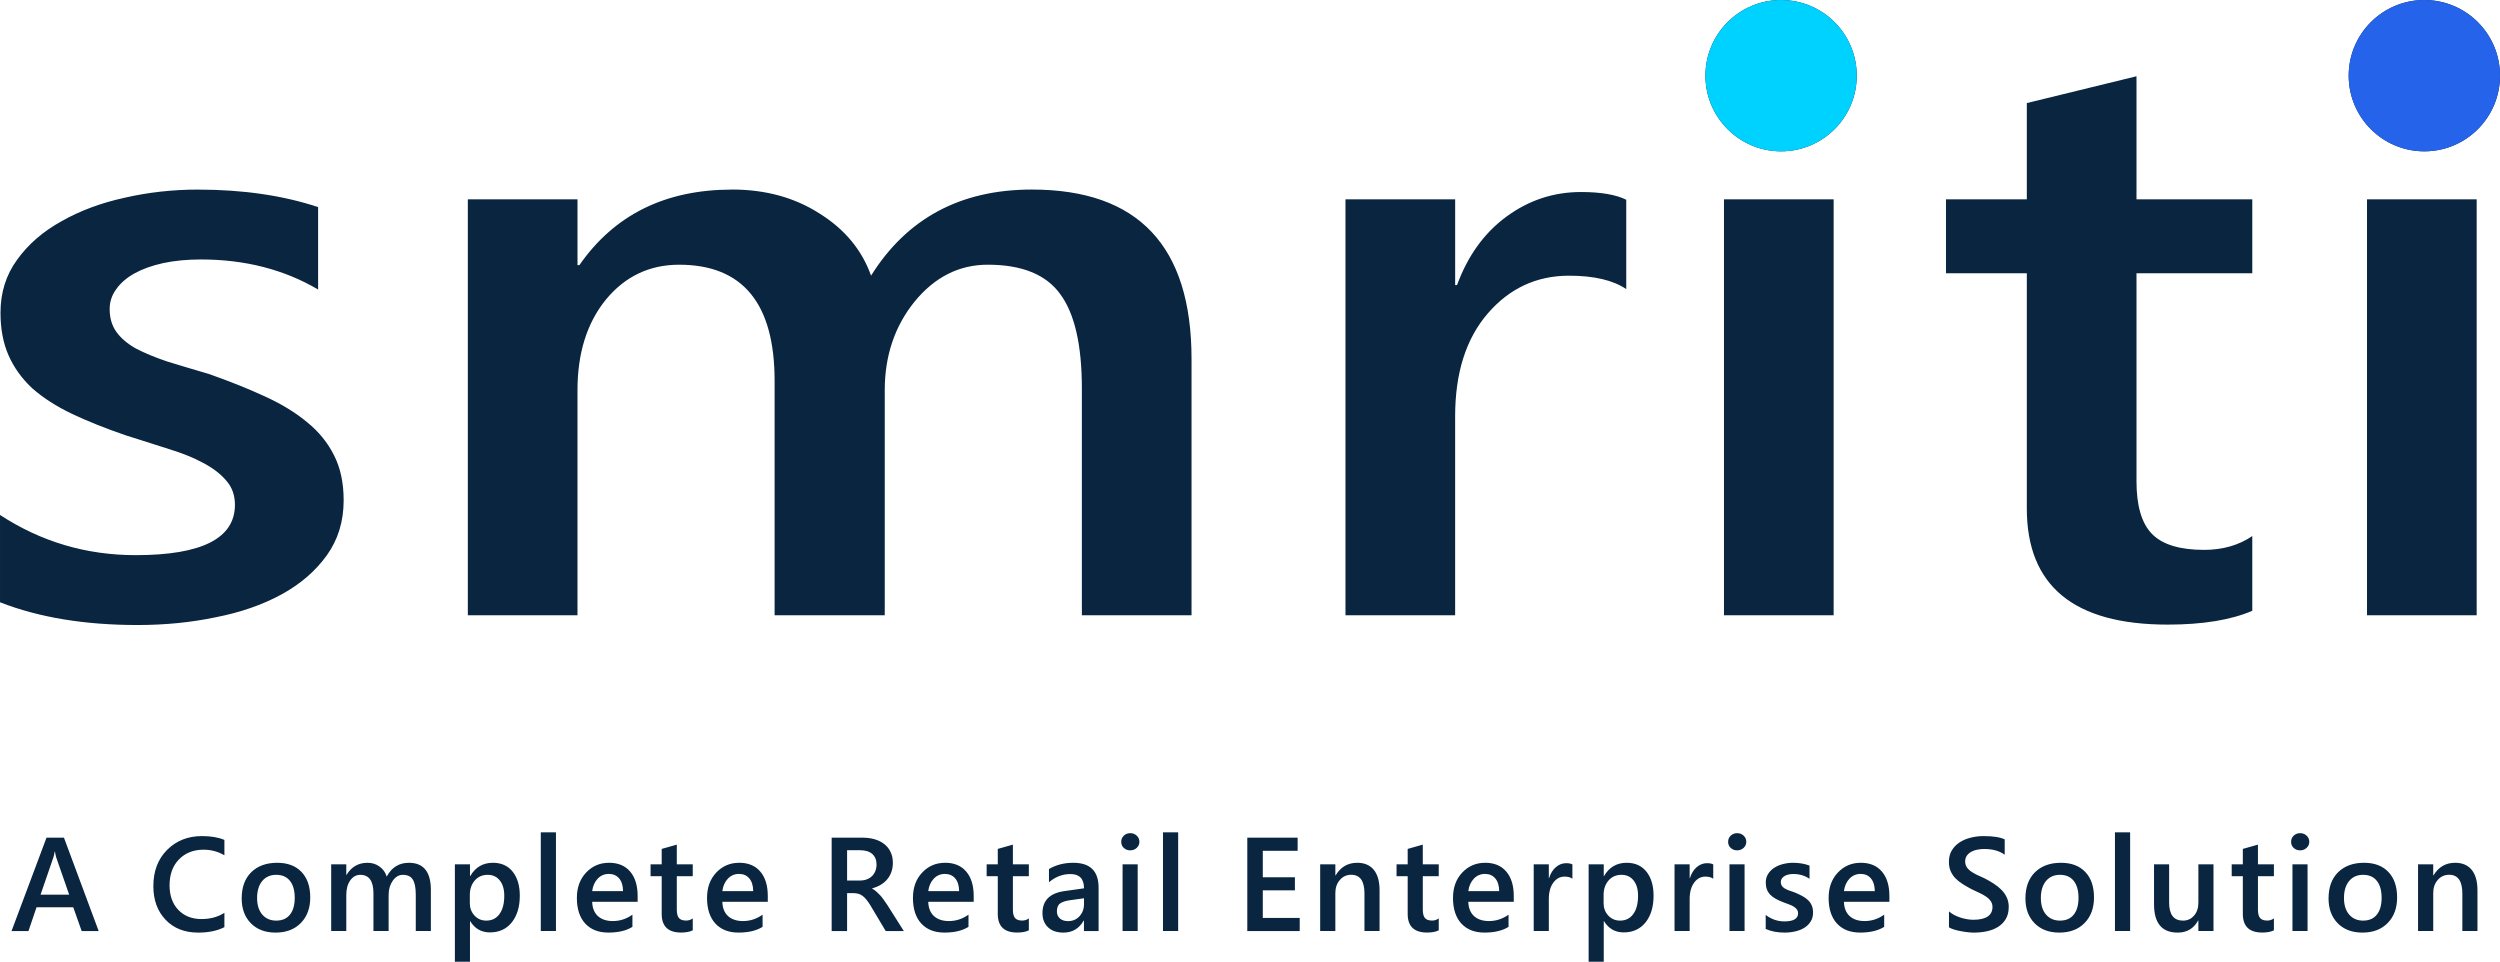
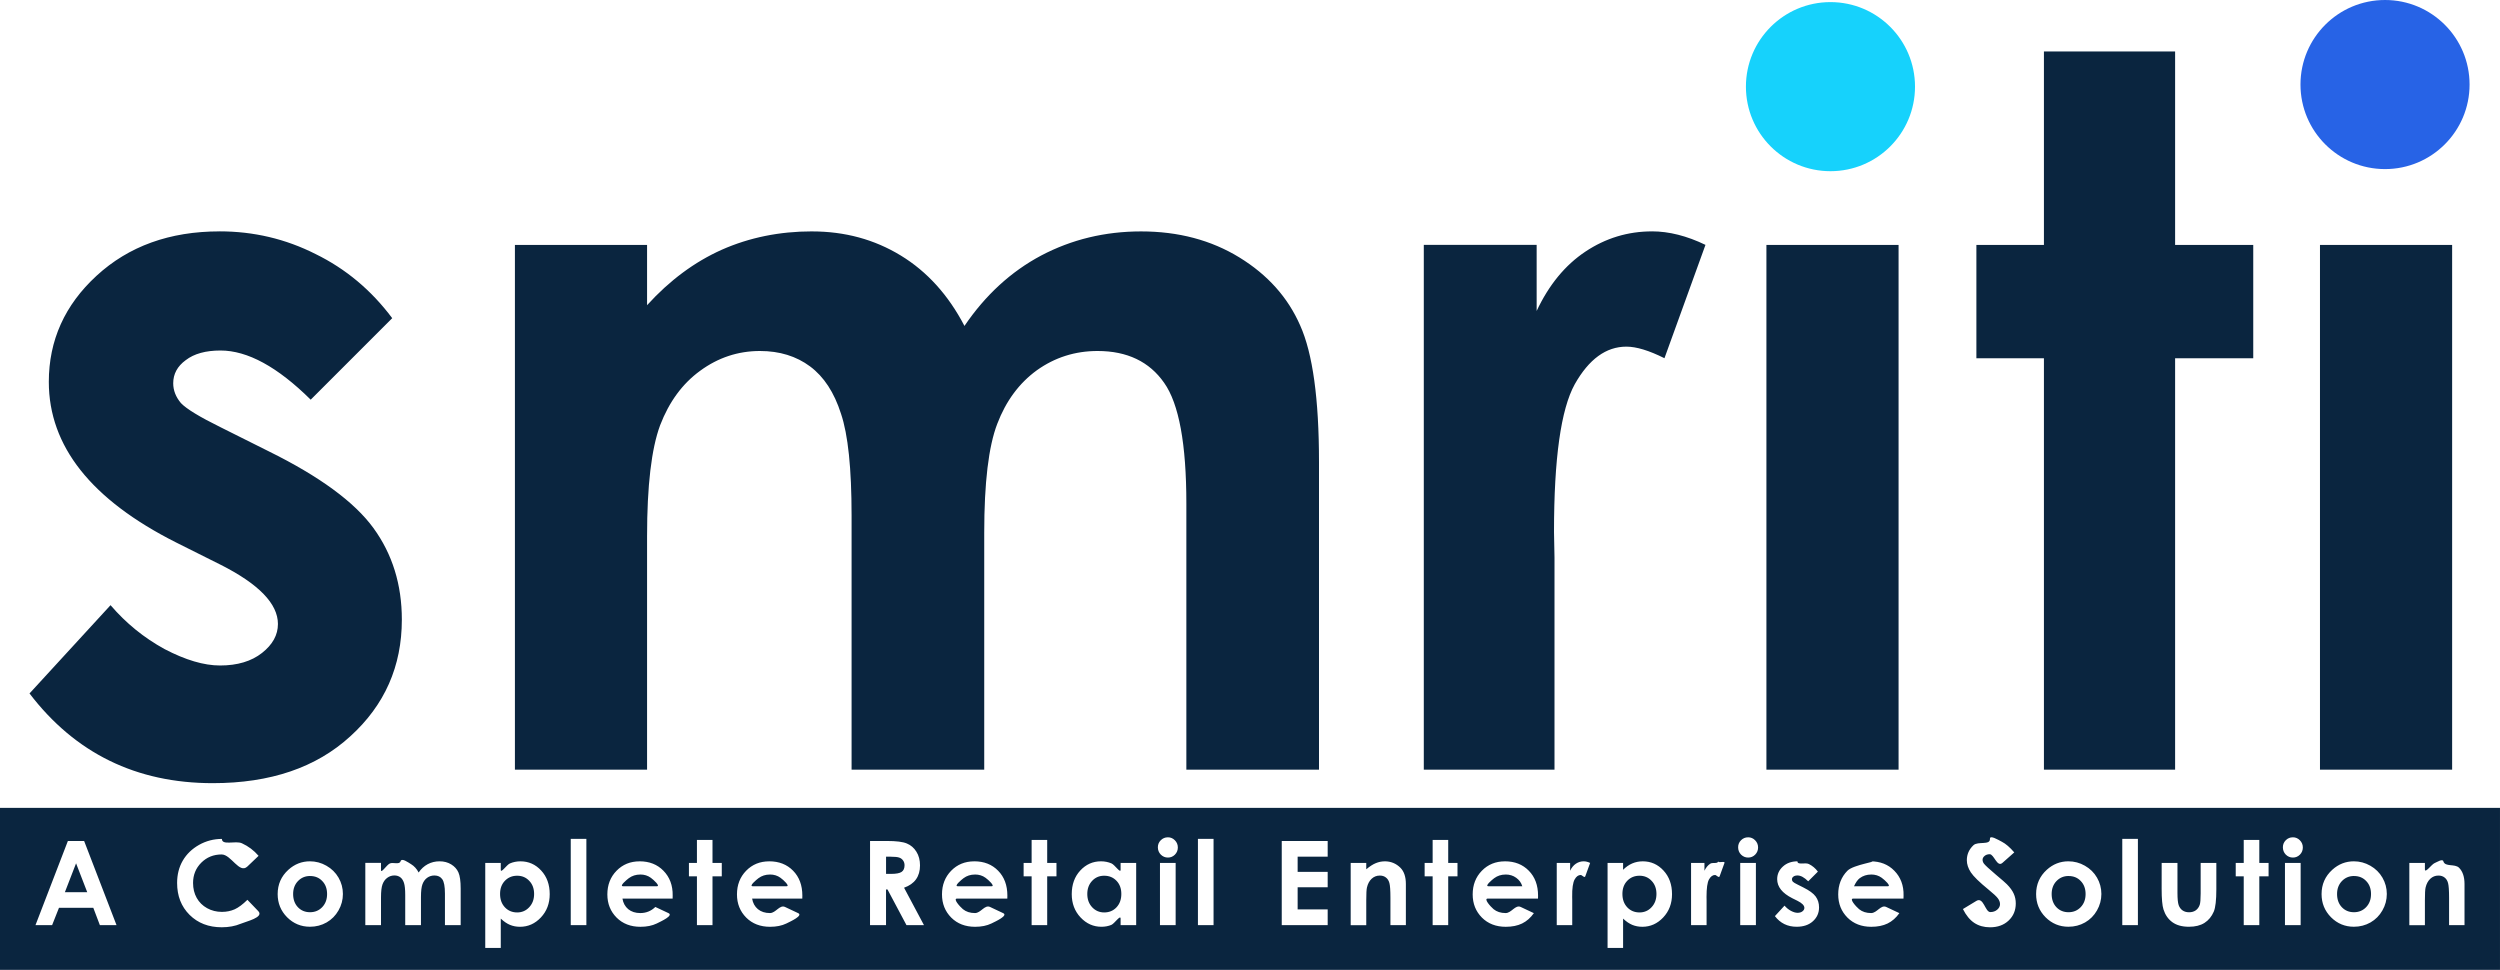
- <svg xmlns="http://www.w3.org/2000/svg" width="252.424mm" height="97.103mm" viewBox="0 0 252.424 97.103" version="1.1" id="svg1" xml:space="preserve">
+ <svg xmlns="http://www.w3.org/2000/svg" width="92.465mm" height="35.872mm" viewBox="0 0 92.465 35.872" version="1.1" id="svg1" xml:space="preserve">
  <defs id="defs1" />
-   <g id="layer1" transform="translate(-479.8191,-1495.822)">
-     <path id="text5-6-8-4-9-8" style="font-style:normal;font-variant:normal;font-weight:bold;font-stretch:normal;font-size:90.61px;font-family:'Yu Gothic UI';-inkscape-font-specification:'Yu Gothic UI Bold';letter-spacing:1.888px;writing-mode:lr-tb;direction:ltr;fill:#092540;stroke:none;stroke-width:0.944;stroke-opacity:1" d="m 659.654,1495.822 a 7.64,7.64 0 0 0 -7.64,7.64 7.64,7.64 0 0 0 7.64,7.64 7.64,7.64 0 0 0 7.64,-7.64 7.64,7.64 0 0 0 -7.64,-7.64 z m 64.95,0 a 7.64,7.64 0 0 0 -7.64,7.64 7.64,7.64 0 0 0 7.64,7.64 7.64,7.64 0 0 0 7.64,-7.64 7.64,7.64 0 0 0 -7.64,-7.64 z m -29.065,7.7 -11.073,2.707 v 9.72 h -8.162 v 7.464 h 8.162 v 23.746 c 0,7.819 4.741,11.729 14.223,11.729 3.532,0 6.379,-0.465 8.543,-1.394 v -7.546 c -1.368,0.93 -2.991,1.395 -4.868,1.395 -2.45,0 -4.2,-0.534 -5.25,-1.6 -1.05,-1.066 -1.575,-2.843 -1.575,-5.332 v -20.998 h 11.693 v -7.464 h -11.693 z m -195.72,11.442 c -2.546,0 -5.012,0.273 -7.398,0.82 -2.386,0.519 -4.518,1.312 -6.395,2.379 -1.877,1.039 -3.373,2.338 -4.487,3.896 -1.114,1.531 -1.67,3.308 -1.67,5.332 0,1.64 0.27,3.076 0.811,4.306 0.541,1.23 1.336,2.337 2.386,3.322 1.082,0.957 2.418,1.818 4.009,2.584 1.623,0.766 3.436,1.49 5.441,2.174 1.623,0.519 3.086,0.985 4.391,1.395 1.336,0.41 2.482,0.875 3.436,1.394 0.986,0.519 1.766,1.121 2.339,1.804 0.573,0.656 0.859,1.463 0.859,2.42 0,3.39 -3.341,5.085 -10.023,5.085 -4.996,0 -9.562,-1.353 -13.698,-4.06 v 8.818 c 3.914,1.531 8.543,2.297 13.889,2.297 2.768,0 5.394,-0.26 7.875,-0.779 2.514,-0.492 4.725,-1.258 6.634,-2.297 1.909,-1.039 3.437,-2.351 4.582,-3.937 1.145,-1.586 1.718,-3.445 1.718,-5.578 0,-1.75 -0.319,-3.253 -0.955,-4.511 -0.636,-1.285 -1.543,-2.406 -2.72,-3.363 -1.177,-0.984 -2.609,-1.859 -4.296,-2.625 -1.655,-0.766 -3.532,-1.517 -5.632,-2.256 -1.591,-0.465 -3.007,-0.889 -4.248,-1.272 -1.209,-0.41 -2.259,-0.847 -3.15,-1.312 -0.859,-0.492 -1.512,-1.053 -1.957,-1.681 -0.445,-0.629 -0.668,-1.394 -0.668,-2.296 0,-0.738 0.223,-1.408 0.668,-2.01 0.445,-0.629 1.066,-1.162 1.861,-1.599 0.795,-0.437 1.75,-0.779 2.864,-1.025 1.145,-0.246 2.418,-0.369 3.818,-0.369 4.455,0 8.4,1.012 11.836,3.035 v -8.325 c -3.564,-1.176 -7.605,-1.764 -12.123,-1.764 z m 53.918,0 c -6.746,0 -11.885,2.543 -15.417,7.628 h -0.191 v -6.644 H 527.055 v 41.996 h 11.073 v -22.721 c 0,-3.746 0.955,-6.794 2.864,-9.146 1.941,-2.351 4.407,-3.527 7.398,-3.527 6.427,0 9.641,3.91 9.641,11.729 v 23.664 h 11.121 v -22.721 c 0,-3.472 1.002,-6.452 3.007,-8.941 2.036,-2.488 4.502,-3.732 7.398,-3.732 3.436,0 5.871,0.984 7.302,2.953 1.464,1.969 2.196,5.154 2.196,9.556 v 22.884 h 11.073 v -25.879 c 0,-11.401 -5.377,-17.102 -16.132,-17.102 -7.191,0 -12.6,2.898 -16.227,8.694 -0.923,-2.597 -2.657,-4.689 -5.203,-6.275 -2.514,-1.613 -5.457,-2.42 -8.829,-2.42 z m 85.705,0.246 c -2.768,0 -5.282,0.834 -7.541,2.502 -2.227,1.64 -3.882,3.937 -4.964,6.89 h -0.191 v -8.653 H 615.671 v 41.996 h 11.073 v -20.096 c 0,-4.375 1.098,-7.833 3.293,-10.376 2.196,-2.543 4.932,-3.814 8.209,-3.814 2.514,0 4.439,0.451 5.775,1.353 v -9.023 c -1.05,-0.519 -2.578,-0.779 -4.582,-0.779 z m 14.446,0.739 v 41.996 h 11.073 v -41.996 z m 64.927,0 v 41.996 h 11.073 v -41.996 z m -184.393,63.911 v 9.968 h 1.532 v -9.968 z m 62.824,0 v 9.968 h 1.532 v -9.968 z m 96.119,0 v 9.968 h 1.532 v -9.968 z m -99.429,0.086 c -0.25,0 -0.465,0.083 -0.644,0.25 -0.175,0.167 -0.263,0.375 -0.263,0.625 0,0.25 0.088,0.456 0.263,0.618 0.18,0.162 0.395,0.243 0.644,0.243 0.259,0 0.478,-0.083 0.658,-0.25 0.18,-0.171 0.27,-0.375 0.27,-0.611 0,-0.25 -0.09,-0.458 -0.27,-0.625 -0.18,-0.167 -0.399,-0.25 -0.658,-0.25 z m 61.278,0 c -0.25,0 -0.465,0.083 -0.644,0.25 -0.175,0.167 -0.263,0.375 -0.263,0.625 0,0.25 0.088,0.456 0.263,0.618 0.18,0.162 0.395,0.243 0.644,0.243 0.259,0 0.478,-0.083 0.658,-0.25 0.18,-0.171 0.269,-0.375 0.269,-0.611 0,-0.25 -0.089,-0.458 -0.269,-0.625 -0.18,-0.167 -0.399,-0.25 -0.658,-0.25 z m 56.844,0 c -0.25,0 -0.465,0.083 -0.644,0.25 -0.175,0.167 -0.263,0.375 -0.263,0.625 0,0.25 0.087,0.456 0.263,0.618 0.18,0.162 0.395,0.243 0.644,0.243 0.259,0 0.478,-0.083 0.658,-0.25 0.18,-0.171 0.27,-0.375 0.27,-0.611 0,-0.25 -0.09,-0.458 -0.27,-0.625 -0.18,-0.167 -0.399,-0.25 -0.658,-0.25 z m -211.85,0.296 c -1.416,0 -2.588,0.465 -3.518,1.394 -0.925,0.929 -1.387,2.148 -1.387,3.656 0,1.403 0.412,2.536 1.236,3.399 0.824,0.864 1.92,1.296 3.288,1.296 1.056,0 1.94,-0.184 2.65,-0.552 v -1.447 c -0.653,0.421 -1.425,0.631 -2.315,0.631 -0.964,0 -1.742,-0.307 -2.334,-0.92 -0.592,-0.618 -0.888,-1.447 -0.888,-2.486 0,-1.092 0.315,-1.964 0.947,-2.617 0.636,-0.653 1.464,-0.98 2.486,-0.98 0.767,0 1.469,0.188 2.104,0.565 v -1.552 c -0.601,-0.259 -1.357,-0.388 -2.269,-0.388 z m 179.87,0 c -0.434,0 -0.859,0.053 -1.275,0.158 -0.416,0.101 -0.789,0.259 -1.118,0.473 -0.324,0.21 -0.587,0.48 -0.789,0.809 -0.197,0.324 -0.296,0.708 -0.296,1.151 0,0.359 0.057,0.673 0.171,0.94 0.118,0.267 0.278,0.509 0.48,0.723 0.206,0.21 0.447,0.404 0.723,0.579 0.276,0.175 0.574,0.348 0.894,0.519 0.298,0.136 0.576,0.267 0.835,0.394 0.263,0.123 0.491,0.252 0.684,0.388 0.193,0.136 0.342,0.287 0.448,0.454 0.11,0.162 0.164,0.355 0.164,0.579 0,0.416 -0.162,0.734 -0.487,0.953 -0.32,0.219 -0.809,0.329 -1.466,0.329 -0.189,0 -0.394,-0.02 -0.618,-0.059 -0.224,-0.039 -0.447,-0.094 -0.671,-0.164 -0.224,-0.074 -0.436,-0.164 -0.638,-0.269 -0.197,-0.105 -0.368,-0.224 -0.513,-0.355 v 1.611 c 0.132,0.083 0.305,0.158 0.519,0.224 0.215,0.066 0.443,0.12 0.684,0.164 0.241,0.048 0.475,0.083 0.703,0.105 0.232,0.026 0.427,0.04 0.585,0.04 0.473,0 0.923,-0.046 1.348,-0.138 0.425,-0.092 0.8,-0.241 1.124,-0.447 0.329,-0.206 0.589,-0.473 0.782,-0.802 0.193,-0.329 0.289,-0.732 0.289,-1.21 0,-0.355 -0.066,-0.671 -0.197,-0.947 -0.127,-0.281 -0.302,-0.535 -0.526,-0.763 -0.219,-0.228 -0.476,-0.436 -0.769,-0.625 -0.289,-0.189 -0.598,-0.368 -0.927,-0.539 -0.32,-0.14 -0.603,-0.27 -0.848,-0.388 -0.241,-0.123 -0.447,-0.248 -0.618,-0.375 -0.167,-0.127 -0.294,-0.267 -0.381,-0.421 -0.088,-0.153 -0.132,-0.335 -0.132,-0.546 0,-0.224 0.057,-0.414 0.171,-0.572 0.114,-0.158 0.261,-0.287 0.441,-0.388 0.184,-0.101 0.39,-0.173 0.618,-0.217 0.232,-0.044 0.465,-0.066 0.697,-0.066 0.842,0 1.53,0.192 2.064,0.578 v -1.545 c -0.452,-0.224 -1.171,-0.335 -2.157,-0.335 z m -195.563,0.158 -3.531,9.429 h 1.709 l 0.815,-2.4 h 3.708 l 0.849,2.4 h 1.716 l -3.505,-9.429 z m 79.277,0 v 9.429 h 1.558 v -3.827 h 0.631 c 0.197,0 0.374,0.024 0.532,0.072 0.158,0.048 0.303,0.125 0.434,0.23 0.136,0.105 0.268,0.241 0.395,0.408 0.132,0.162 0.265,0.359 0.401,0.592 l 1.506,2.525 h 1.828 l -1.677,-2.65 c -0.136,-0.206 -0.261,-0.386 -0.375,-0.539 -0.11,-0.158 -0.221,-0.298 -0.335,-0.421 -0.114,-0.123 -0.235,-0.241 -0.362,-0.355 -0.127,-0.118 -0.276,-0.226 -0.447,-0.323 v -0.026 c 0.32,-0.083 0.607,-0.202 0.861,-0.355 0.259,-0.153 0.478,-0.338 0.657,-0.552 0.184,-0.219 0.325,-0.467 0.421,-0.743 0.101,-0.281 0.151,-0.587 0.151,-0.92 0,-0.425 -0.079,-0.795 -0.237,-1.111 -0.153,-0.32 -0.368,-0.585 -0.644,-0.796 -0.276,-0.215 -0.6,-0.375 -0.973,-0.48 -0.373,-0.105 -0.78,-0.158 -1.223,-0.158 z m 41.966,0 v 9.429 h 5.293 v -1.321 h -3.728 v -2.788 h 3.242 v -1.322 h -3.242 v -2.67 h 3.518 V 1580.4 Z m -57.602,0.703 -1.526,0.434 v 1.559 h -1.124 v 1.196 h 1.124 v 3.808 c 0,1.254 0.653,1.881 1.959,1.881 0.487,0 0.879,-0.075 1.177,-0.224 v -1.21 c -0.189,0.149 -0.412,0.224 -0.671,0.224 -0.338,0 -0.579,-0.086 -0.723,-0.257 -0.145,-0.171 -0.217,-0.456 -0.217,-0.855 v -3.367 h 1.611 v -1.196 h -1.611 z m 33.933,0 -1.525,0.434 v 1.559 h -1.124 v 1.196 h 1.124 v 3.808 c 0,1.254 0.653,1.881 1.96,1.881 0.487,0 0.879,-0.075 1.177,-0.224 v -1.21 c -0.188,0.149 -0.412,0.224 -0.671,0.224 -0.338,0 -0.578,-0.086 -0.723,-0.257 -0.145,-0.171 -0.217,-0.456 -0.217,-0.855 v -3.367 h 1.611 v -1.196 h -1.611 z m 41.388,0 -1.525,0.434 v 1.559 h -1.124 v 1.196 h 1.124 v 3.808 c 0,1.254 0.653,1.881 1.96,1.881 0.487,0 0.879,-0.075 1.177,-0.224 v -1.21 c -0.188,0.149 -0.412,0.224 -0.671,0.224 -0.338,0 -0.578,-0.086 -0.723,-0.257 -0.145,-0.171 -0.217,-0.456 -0.217,-0.855 v -3.367 h 1.611 v -1.196 h -1.611 z m 84.325,0 -1.525,0.434 v 1.559 h -1.124 v 1.196 h 1.124 v 3.808 c 0,1.254 0.653,1.881 1.96,1.881 0.487,0 0.879,-0.075 1.177,-0.224 v -1.21 c -0.188,0.149 -0.412,0.224 -0.671,0.224 -0.338,0 -0.578,-0.086 -0.723,-0.257 -0.145,-0.171 -0.217,-0.456 -0.217,-0.855 v -3.367 h 1.611 v -1.196 h -1.611 z m -142.452,0.566 h 1.315 c 0.535,0 0.945,0.127 1.23,0.381 0.285,0.254 0.427,0.607 0.427,1.058 0,0.25 -0.042,0.476 -0.125,0.677 -0.083,0.202 -0.2,0.372 -0.349,0.513 -0.149,0.14 -0.326,0.248 -0.532,0.322 -0.202,0.074 -0.423,0.112 -0.664,0.112 h -1.302 z m -80.007,0.131 h 0.026 c 0.044,0.272 0.086,0.469 0.125,0.592 l 1.308,3.761 h -2.887 l 1.295,-3.761 c 0.048,-0.145 0.092,-0.342 0.132,-0.592 z m 22.462,1.137 c -1.096,0 -1.969,0.318 -2.617,0.953 -0.644,0.636 -0.966,1.519 -0.966,2.65 0,1.039 0.309,1.874 0.927,2.505 0.622,0.627 1.453,0.941 2.492,0.941 1.07,0 1.92,-0.323 2.551,-0.967 0.636,-0.649 0.953,-1.51 0.953,-2.584 0,-1.096 -0.294,-1.953 -0.882,-2.571 -0.587,-0.618 -1.407,-0.927 -2.459,-0.927 z m 9.129,0 c -0.929,0 -1.637,0.408 -2.124,1.223 h -0.026 v -1.065 h -1.525 v 6.733 h 1.525 v -3.643 c 0,-0.601 0.132,-1.089 0.395,-1.466 0.267,-0.377 0.607,-0.566 1.019,-0.566 0.885,0 1.328,0.627 1.328,1.881 v 3.794 h 1.532 v -3.643 c 0,-0.557 0.138,-1.035 0.414,-1.433 0.281,-0.399 0.62,-0.598 1.019,-0.598 0.473,0 0.809,0.158 1.006,0.473 0.202,0.316 0.302,0.827 0.302,1.532 v 3.669 h 1.525 v -4.149 c 0,-1.828 -0.741,-2.742 -2.223,-2.742 -0.991,0 -1.736,0.465 -2.236,1.394 -0.127,-0.416 -0.366,-0.752 -0.717,-1.006 -0.346,-0.259 -0.752,-0.388 -1.216,-0.388 z m 12.653,0 c -1.004,0 -1.767,0.447 -2.288,1.341 h -0.026 v -1.183 h -1.525 v 9.83 h 1.525 v -4.09 h 0.026 c 0.465,0.754 1.126,1.131 1.985,1.131 0.934,0 1.671,-0.337 2.21,-1.012 0.539,-0.675 0.809,-1.574 0.809,-2.696 0,-1.012 -0.239,-1.819 -0.717,-2.42 -0.478,-0.601 -1.144,-0.901 -1.999,-0.901 z m 11.721,0 c -0.921,0 -1.692,0.331 -2.314,0.993 -0.618,0.657 -0.928,1.51 -0.928,2.557 0,1.109 0.281,1.971 0.842,2.584 0.566,0.609 1.344,0.914 2.334,0.914 1.008,0 1.819,-0.193 2.433,-0.579 v -1.23 c -0.601,0.43 -1.26,0.644 -1.979,0.644 -0.64,0 -1.144,-0.169 -1.512,-0.506 -0.364,-0.338 -0.555,-0.818 -0.572,-1.44 h 4.589 v -0.585 c 0,-1.052 -0.252,-1.874 -0.756,-2.466 -0.504,-0.592 -1.217,-0.888 -2.137,-0.888 z m 13.142,0 c -0.921,0 -1.692,0.331 -2.315,0.993 -0.618,0.657 -0.927,1.51 -0.927,2.557 0,1.109 0.281,1.971 0.842,2.584 0.565,0.609 1.344,0.914 2.334,0.914 1.008,0 1.819,-0.193 2.433,-0.579 v -1.23 c -0.601,0.43 -1.26,0.644 -1.979,0.644 -0.64,0 -1.144,-0.169 -1.513,-0.506 -0.364,-0.338 -0.555,-0.818 -0.572,-1.44 h 4.589 v -0.585 c 0,-1.052 -0.252,-1.874 -0.756,-2.466 -0.504,-0.592 -1.216,-0.888 -2.137,-0.888 z m 20.791,0 c -0.921,0 -1.692,0.331 -2.315,0.993 -0.618,0.657 -0.927,1.51 -0.927,2.557 0,1.109 0.28,1.971 0.841,2.584 0.565,0.609 1.344,0.914 2.334,0.914 1.008,0 1.819,-0.193 2.433,-0.579 v -1.23 c -0.601,0.43 -1.26,0.644 -1.979,0.644 -0.64,0 -1.144,-0.169 -1.512,-0.506 -0.364,-0.338 -0.555,-0.818 -0.572,-1.44 h 4.589 v -0.585 c 0,-1.052 -0.252,-1.874 -0.756,-2.466 -0.504,-0.592 -1.216,-0.888 -2.137,-0.888 z m 12.951,0 c -0.929,0 -1.749,0.211 -2.459,0.631 v 1.335 c 0.644,-0.552 1.368,-0.828 2.17,-0.828 0.912,0 1.368,0.48 1.368,1.44 l -1.999,0.283 c -1.464,0.21 -2.196,0.951 -2.196,2.223 0,0.592 0.186,1.067 0.559,1.427 0.377,0.359 0.897,0.539 1.559,0.539 0.899,0 1.58,-0.404 2.045,-1.21 h 0.026 v 1.052 h 1.479 v -4.379 c 0,-1.675 -0.85,-2.512 -2.551,-2.512 z m 28.666,0 c -0.951,0 -1.679,0.425 -2.183,1.276 h -0.026 v -1.118 h -1.532 v 6.733 h 1.532 v -3.84 c 0,-0.53 0.151,-0.969 0.454,-1.315 0.302,-0.351 0.686,-0.526 1.15,-0.526 0.89,0 1.335,0.629 1.335,1.887 v 3.794 h 1.525 v -4.116 c 0,-0.899 -0.193,-1.585 -0.578,-2.058 -0.386,-0.478 -0.945,-0.717 -1.677,-0.717 z m 12.912,0 c -0.921,0 -1.692,0.331 -2.315,0.993 -0.618,0.657 -0.927,1.51 -0.927,2.557 0,1.109 0.281,1.971 0.842,2.584 0.565,0.609 1.344,0.914 2.334,0.914 1.008,0 1.819,-0.193 2.433,-0.579 v -1.23 c -0.601,0.43 -1.26,0.644 -1.979,0.644 -0.64,0 -1.144,-0.169 -1.513,-0.506 -0.364,-0.338 -0.555,-0.818 -0.572,-1.44 h 4.59 v -0.585 c 0,-1.052 -0.252,-1.874 -0.757,-2.466 -0.504,-0.592 -1.216,-0.888 -2.137,-0.888 z m 14.293,0 c -1.004,0 -1.767,0.447 -2.288,1.341 h -0.026 v -1.183 h -1.526 v 9.83 h 1.526 v -4.09 h 0.026 c 0.465,0.754 1.127,1.131 1.986,1.131 0.934,0 1.67,-0.337 2.209,-1.012 0.539,-0.675 0.809,-1.574 0.809,-2.696 0,-1.012 -0.239,-1.819 -0.717,-2.42 -0.478,-0.601 -1.144,-0.901 -1.999,-0.901 z m 16.794,0 c -0.351,0 -0.691,0.044 -1.02,0.132 -0.329,0.083 -0.622,0.21 -0.881,0.381 -0.259,0.167 -0.465,0.375 -0.618,0.625 -0.153,0.245 -0.23,0.53 -0.23,0.855 0,0.263 0.037,0.493 0.112,0.69 0.074,0.197 0.185,0.374 0.329,0.532 0.149,0.153 0.333,0.292 0.552,0.414 0.224,0.123 0.474,0.239 0.75,0.348 0.224,0.083 0.425,0.158 0.605,0.224 0.184,0.066 0.342,0.141 0.473,0.224 0.136,0.083 0.243,0.18 0.322,0.289 0.079,0.105 0.118,0.234 0.118,0.388 0,0.544 -0.46,0.816 -1.381,0.816 -0.688,0 -1.317,-0.217 -1.887,-0.651 v 1.414 c 0.539,0.245 1.177,0.368 1.914,0.368 0.381,0 0.743,-0.042 1.085,-0.125 0.346,-0.079 0.651,-0.202 0.914,-0.368 0.263,-0.167 0.474,-0.377 0.631,-0.631 0.158,-0.254 0.237,-0.553 0.237,-0.894 0,-0.281 -0.044,-0.521 -0.132,-0.723 -0.088,-0.206 -0.212,-0.386 -0.375,-0.539 -0.162,-0.158 -0.359,-0.298 -0.592,-0.421 -0.228,-0.123 -0.487,-0.243 -0.776,-0.362 -0.219,-0.074 -0.414,-0.142 -0.585,-0.203 -0.167,-0.066 -0.311,-0.136 -0.434,-0.211 -0.118,-0.079 -0.208,-0.168 -0.27,-0.269 -0.061,-0.101 -0.092,-0.224 -0.092,-0.368 0,-0.118 0.031,-0.226 0.092,-0.322 0.061,-0.101 0.147,-0.187 0.257,-0.257 0.11,-0.07 0.241,-0.125 0.394,-0.164 0.158,-0.039 0.333,-0.059 0.526,-0.059 0.614,0 1.157,0.162 1.631,0.486 v -1.335 c -0.491,-0.189 -1.048,-0.283 -1.67,-0.283 z m 6.84,0 c -0.921,0 -1.692,0.331 -2.315,0.993 -0.618,0.657 -0.927,1.51 -0.927,2.557 0,1.109 0.281,1.971 0.842,2.584 0.565,0.609 1.344,0.914 2.334,0.914 1.008,0 1.819,-0.193 2.433,-0.579 v -1.23 c -0.601,0.43 -1.26,0.644 -1.979,0.644 -0.64,0 -1.144,-0.169 -1.513,-0.506 -0.364,-0.338 -0.555,-0.818 -0.572,-1.44 h 4.59 v -0.585 c 0,-1.052 -0.252,-1.874 -0.757,-2.466 -0.504,-0.592 -1.216,-0.888 -2.137,-0.888 z m 20.213,0 c -1.096,0 -1.968,0.318 -2.617,0.953 -0.644,0.636 -0.967,1.519 -0.967,2.65 0,1.039 0.309,1.874 0.928,2.505 0.622,0.627 1.453,0.941 2.492,0.941 1.07,0 1.92,-0.323 2.551,-0.967 0.636,-0.649 0.953,-1.51 0.953,-2.584 0,-1.096 -0.294,-1.953 -0.881,-2.571 -0.587,-0.618 -1.407,-0.927 -2.459,-0.927 z m 30.606,0 c -1.096,0 -1.968,0.318 -2.617,0.953 -0.644,0.636 -0.967,1.519 -0.967,2.65 0,1.039 0.309,1.874 0.927,2.505 0.622,0.627 1.453,0.941 2.492,0.941 1.07,0 1.92,-0.323 2.551,-0.967 0.636,-0.649 0.953,-1.51 0.953,-2.584 0,-1.096 -0.294,-1.953 -0.881,-2.571 -0.587,-0.618 -1.407,-0.927 -2.459,-0.927 z m 9.194,0 c -0.951,0 -1.679,0.425 -2.183,1.276 h -0.026 v -1.118 h -1.532 v 6.733 h 1.532 v -3.84 c 0,-0.53 0.151,-0.969 0.454,-1.315 0.302,-0.351 0.686,-0.526 1.151,-0.526 0.89,0 1.335,0.629 1.335,1.887 v 3.794 h 1.526 v -4.116 c 0,-0.899 -0.193,-1.585 -0.579,-2.058 -0.386,-0.478 -0.945,-0.717 -1.677,-0.717 z m -89.758,0.04 c -0.381,0 -0.727,0.134 -1.039,0.401 -0.307,0.263 -0.535,0.631 -0.684,1.104 h -0.026 v -1.387 h -1.526 v 6.733 h 1.526 v -3.222 c 0,-0.702 0.151,-1.256 0.454,-1.663 0.302,-0.408 0.679,-0.611 1.131,-0.611 0.346,0 0.612,0.072 0.796,0.217 v -1.447 c -0.145,-0.083 -0.355,-0.125 -0.631,-0.125 z m 14.22,0 c -0.381,0 -0.727,0.134 -1.039,0.401 -0.307,0.263 -0.535,0.631 -0.684,1.104 h -0.026 v -1.387 h -1.526 v 6.733 h 1.526 v -3.222 c 0,-0.702 0.151,-1.256 0.454,-1.663 0.302,-0.408 0.679,-0.611 1.131,-0.611 0.346,0 0.612,0.072 0.796,0.217 v -1.447 c -0.145,-0.083 -0.355,-0.125 -0.631,-0.125 z m -59.007,0.118 v 6.733 h 1.525 v -6.733 z m 61.278,0 v 6.733 h 1.525 v -6.733 z m 42.867,0 v 4.024 c 0,1.911 0.796,2.867 2.387,2.867 0.934,0 1.622,-0.408 2.065,-1.223 h 0.026 v 1.065 h 1.526 v -6.733 h -1.526 v 3.873 c 0,0.539 -0.147,0.975 -0.441,1.308 -0.289,0.333 -0.66,0.5 -1.111,0.5 -0.934,0 -1.401,-0.605 -1.401,-1.815 v -3.866 z m 13.977,0 v 6.733 h 1.525 v -6.733 z m -170,0.966 c 0.447,0 0.798,0.153 1.052,0.461 0.254,0.302 0.384,0.727 0.388,1.275 h -3.117 c 0.07,-0.517 0.256,-0.936 0.559,-1.256 0.307,-0.32 0.679,-0.48 1.118,-0.48 z m 13.142,0 c 0.447,0 0.798,0.153 1.052,0.461 0.254,0.302 0.383,0.727 0.388,1.275 h -3.117 c 0.07,-0.517 0.257,-0.936 0.559,-1.256 0.307,-0.32 0.679,-0.48 1.118,-0.48 z m 20.791,0 c 0.447,0 0.798,0.153 1.052,0.461 0.254,0.302 0.384,0.727 0.388,1.275 h -3.117 c 0.07,-0.517 0.256,-0.936 0.559,-1.256 0.307,-0.32 0.679,-0.48 1.118,-0.48 z m 54.53,0 c 0.447,0 0.798,0.153 1.052,0.461 0.254,0.302 0.384,0.727 0.388,1.275 h -3.117 c 0.07,-0.517 0.257,-0.936 0.559,-1.256 0.307,-0.32 0.679,-0.48 1.118,-0.48 z m 37.927,0 c 0.447,0 0.798,0.153 1.052,0.461 0.254,0.302 0.383,0.727 0.388,1.275 h -3.117 c 0.07,-0.517 0.257,-0.936 0.559,-1.256 0.307,-0.32 0.679,-0.48 1.118,-0.48 z m -159.966,0.092 c 0.601,0 1.061,0.202 1.381,0.605 0.324,0.403 0.486,0.975 0.486,1.716 0,0.737 -0.162,1.304 -0.486,1.703 -0.32,0.399 -0.78,0.598 -1.381,0.598 -0.587,0 -1.056,-0.201 -1.407,-0.605 -0.351,-0.408 -0.526,-0.964 -0.526,-1.67 0,-0.732 0.173,-1.306 0.519,-1.723 0.346,-0.416 0.818,-0.625 1.414,-0.625 z m 21.354,0 c 0.513,0 0.918,0.189 1.216,0.566 0.302,0.373 0.454,0.889 0.454,1.551 0,0.789 -0.162,1.405 -0.486,1.848 -0.32,0.438 -0.763,0.657 -1.329,0.657 -0.482,0 -0.881,-0.171 -1.196,-0.513 -0.311,-0.342 -0.467,-0.758 -0.467,-1.25 v -0.835 c 0,-0.579 0.165,-1.061 0.494,-1.446 0.333,-0.386 0.771,-0.579 1.315,-0.579 z m 114.478,0 c 0.513,0 0.918,0.189 1.216,0.566 0.302,0.373 0.454,0.889 0.454,1.551 0,0.789 -0.162,1.405 -0.487,1.848 -0.32,0.438 -0.763,0.657 -1.328,0.657 -0.482,0 -0.881,-0.171 -1.197,-0.513 -0.311,-0.342 -0.467,-0.758 -0.467,-1.25 v -0.835 c 0,-0.579 0.164,-1.061 0.493,-1.446 0.333,-0.386 0.772,-0.579 1.315,-0.579 z m 44.274,0 c 0.601,0 1.061,0.202 1.381,0.605 0.324,0.403 0.487,0.975 0.487,1.716 0,0.737 -0.162,1.304 -0.487,1.703 -0.32,0.399 -0.78,0.598 -1.381,0.598 -0.587,0 -1.056,-0.201 -1.407,-0.605 -0.351,-0.408 -0.526,-0.964 -0.526,-1.67 0,-0.732 0.173,-1.306 0.519,-1.723 0.346,-0.416 0.818,-0.625 1.414,-0.625 z m 30.606,0 c 0.601,0 1.061,0.202 1.381,0.605 0.324,0.403 0.486,0.975 0.486,1.716 0,0.737 -0.162,1.304 -0.486,1.703 -0.32,0.399 -0.78,0.598 -1.381,0.598 -0.587,0 -1.056,-0.201 -1.407,-0.605 -0.351,-0.408 -0.526,-0.964 -0.526,-1.67 0,-0.732 0.173,-1.306 0.519,-1.723 0.346,-0.416 0.818,-0.625 1.414,-0.625 z m -129.154,2.367 v 0.585 c 0,0.495 -0.154,0.908 -0.46,1.237 -0.302,0.324 -0.686,0.486 -1.151,0.486 -0.342,0 -0.616,-0.09 -0.822,-0.27 -0.202,-0.184 -0.302,-0.418 -0.302,-0.703 0,-0.39 0.109,-0.662 0.329,-0.815 0.224,-0.158 0.554,-0.265 0.993,-0.322 z" />
-     <circle cx="659.654" cy="1503.463" r="7.64" fill="#00D2FF" />
-     <circle cx="724.603" cy="1503.463" r="7.64" fill="#2563EB" />
+   <g id="layer1" transform="translate(355.8646,-4061.09)">
+     <g id="g7">
+       <path id="text1-5-2" style="font-style:normal;font-variant:normal;font-weight:bold;font-stretch:normal;font-size:36.536px;font-family:'Century Gothic';-inkscape-font-specification:'Century Gothic Bold';letter-spacing:0.381px;writing-mode:lr-tb;direction:ltr;fill:#0a253f;fill-opacity:1;stroke-width:0.19" d="m -280.268,4062.994 v 7.154 h -2.498 v 4.192 h 2.498 v 15.217 h 4.852 v -15.217 h 2.89 v -4.192 h -2.89 v -7.154 z m -67.476,6.654 c -1.843,0 -3.36,0.547 -4.549,1.641 -1.177,1.082 -1.766,2.391 -1.766,3.925 0,2.379 1.57,4.359 4.71,5.941 l 1.641,0.821 c 1.415,0.714 2.123,1.445 2.123,2.194 0,0.404 -0.196,0.761 -0.589,1.07 -0.392,0.309 -0.91,0.464 -1.552,0.464 -0.595,0 -1.278,-0.202 -2.052,-0.607 -0.761,-0.416 -1.427,-0.958 -1.998,-1.624 l -2.997,3.265 c 1.689,2.212 3.949,3.318 6.779,3.318 2.129,0 3.824,-0.577 5.084,-1.731 1.273,-1.154 1.908,-2.592 1.908,-4.317 0,-1.296 -0.35,-2.426 -1.052,-3.389 -0.702,-0.963 -1.992,-1.909 -3.872,-2.837 l -1.784,-0.892 c -0.773,-0.381 -1.261,-0.678 -1.463,-0.892 -0.19,-0.226 -0.285,-0.47 -0.285,-0.732 0,-0.345 0.154,-0.63 0.464,-0.856 0.309,-0.238 0.738,-0.356 1.285,-0.356 0.999,0 2.111,0.606 3.336,1.819 l 3.015,-3.015 c -0.773,-1.035 -1.719,-1.826 -2.837,-2.373 -1.106,-0.559 -2.289,-0.838 -3.55,-0.838 z m 21.913,0 c -1.201,0 -2.313,0.226 -3.336,0.678 -1.011,0.452 -1.933,1.136 -2.765,2.052 v -2.23 h -4.888 v 19.409 h 4.888 v -8.634 c 0,-1.867 0.161,-3.235 0.482,-4.103 0.333,-0.868 0.826,-1.54 1.481,-2.016 0.666,-0.488 1.404,-0.732 2.212,-0.732 0.725,0 1.344,0.191 1.855,0.571 0.511,0.381 0.892,0.963 1.142,1.748 0.262,0.773 0.392,2.028 0.392,3.764 v 9.402 h 4.906 v -8.759 c 0,-1.855 0.161,-3.199 0.482,-4.032 0.321,-0.844 0.809,-1.504 1.463,-1.98 0.666,-0.476 1.415,-0.714 2.248,-0.714 1.094,0 1.915,0.393 2.462,1.178 0.547,0.773 0.821,2.26 0.821,4.46 v 9.848 h 4.906 v -11.382 c 0,-2.331 -0.232,-4.013 -0.696,-5.048 -0.452,-1.035 -1.201,-1.873 -2.248,-2.516 -1.047,-0.642 -2.259,-0.963 -3.639,-0.963 -1.332,0 -2.563,0.297 -3.693,0.892 -1.118,0.595 -2.063,1.463 -2.837,2.604 -0.595,-1.142 -1.38,-2.01 -2.355,-2.604 -0.975,-0.595 -2.069,-0.892 -3.282,-0.892 z m 31.065,0 c -0.892,0 -1.713,0.25 -2.462,0.749 -0.749,0.499 -1.35,1.231 -1.802,2.194 v -2.444 h -4.174 v 19.409 h 4.834 v -7.849 l -0.018,-0.946 c 0,-2.712 0.255,-4.532 0.767,-5.459 0.523,-0.928 1.16,-1.391 1.909,-1.391 0.369,0 0.838,0.142 1.409,0.428 l 1.517,-4.192 c -0.69,-0.333 -1.35,-0.5 -1.98,-0.5 z m 4.234,0.5 v 19.409 h 4.888 v -19.409 z m 20.474,0 v 19.409 h 4.888 v -19.409 z m -85.807,20.823 v 5.99 h 92.465 v -5.99 z m 43.194,1.087 c 0.102,0 0.188,0.037 0.26,0.11 0.073,0.073 0.11,0.162 0.11,0.267 0,0.103 -0.036,0.192 -0.108,0.265 -0.072,0.072 -0.158,0.108 -0.258,0.108 -0.103,0 -0.191,-0.037 -0.265,-0.11 -0.072,-0.075 -0.108,-0.165 -0.108,-0.271 0,-0.102 0.036,-0.188 0.108,-0.26 0.072,-0.072 0.159,-0.108 0.26,-0.108 z m 21.461,0 c 0.102,0 0.189,0.037 0.26,0.11 0.073,0.073 0.11,0.162 0.11,0.267 0,0.103 -0.036,0.192 -0.108,0.265 -0.072,0.072 -0.158,0.108 -0.258,0.108 -0.103,0 -0.191,-0.037 -0.265,-0.11 -0.072,-0.075 -0.107,-0.165 -0.107,-0.271 0,-0.102 0.035,-0.188 0.107,-0.26 0.072,-0.072 0.159,-0.108 0.26,-0.108 z m 20.148,0 c 0.102,0 0.189,0.037 0.26,0.11 0.073,0.073 0.11,0.162 0.11,0.267 0,0.103 -0.036,0.192 -0.108,0.265 -0.072,0.072 -0.158,0.108 -0.258,0.108 -0.103,0 -0.191,-0.037 -0.265,-0.11 -0.072,-0.075 -0.107,-0.165 -0.107,-0.271 0,-0.102 0.036,-0.188 0.107,-0.26 0.072,-0.072 0.159,-0.108 0.26,-0.108 z m -11.202,0.058 c -0.009,-0.155 0.303,0.036 0.442,0.108 0.141,0.072 0.293,0.203 0.457,0.393 l -0.438,0.388 c -0.198,0.175 -0.31,-0.321 -0.47,-0.321 -0.078,0 -0.141,0.022 -0.19,0.064 -0.049,0.041 -0.074,0.088 -0.074,0.14 0,0.052 0.017,0.101 0.053,0.148 0.048,0.062 0.192,0.195 0.434,0.4 0.226,0.189 0.363,0.309 0.411,0.358 0.12,0.121 0.204,0.237 0.254,0.349 0.051,0.11 0.076,0.231 0.076,0.362 0,0.255 -0.088,0.466 -0.264,0.632 -0.176,0.167 -0.406,0.25 -0.69,0.25 -0.221,0 -0.415,-0.054 -0.58,-0.162 -0.164,-0.109 -0.304,-0.28 -0.421,-0.513 l 0.497,-0.301 c 0.268,-0.162 0.322,0.413 0.516,0.413 0.102,0 0.187,-0.03 0.256,-0.089 0.069,-0.059 0.103,-0.127 0.103,-0.205 0,-0.07 -0.026,-0.141 -0.078,-0.212 -0.052,-0.071 -0.167,-0.178 -0.345,-0.323 -0.339,-0.277 -0.558,-0.49 -0.656,-0.639 -0.099,-0.151 -0.148,-0.301 -0.148,-0.451 0,-0.216 0.082,-0.401 0.245,-0.554 0.165,-0.155 0.624,0.01 0.609,-0.233 z m -65.393,6e-4 v 5e-4 c 0,0.257 0.504,0.054 0.741,0.163 0.238,0.109 0.443,0.263 0.615,0.464 l -0.414,0.395 c -0.297,0.283 -0.6,-0.446 -0.952,-0.446 -0.298,0 -0.549,0.101 -0.753,0.304 -0.203,0.203 -0.304,0.454 -0.304,0.751 0,0.207 0.045,0.391 0.135,0.552 0.09,0.161 0.218,0.287 0.383,0.379 0.165,0.092 0.349,0.138 0.55,0.138 0.172,0 0.329,-0.033 0.472,-0.096 0.142,-0.065 0.299,-0.182 0.47,-0.351 l 0.402,0.419 c 0.223,0.232 -0.448,0.381 -0.652,0.468 -0.205,0.086 -0.438,0.129 -0.7,0.129 -0.484,0 -0.88,-0.153 -1.189,-0.459 -0.308,-0.307 -0.461,-0.701 -0.461,-1.18 0,-0.31 0.07,-0.586 0.21,-0.827 0.141,-0.241 0.342,-0.435 0.603,-0.582 0.262,-0.147 0.545,-0.22 0.846,-0.22 z m 12.902,0 h 0.578 v 3.191 h -0.578 z m 23.197,0 h 0.578 v 3.191 h -0.578 z m 34.188,0 h 0.578 v 3.191 h -0.578 z m -52.718,0.04 h 0.576 v 0.849 h 0.343 v 0.497 h -0.343 v 1.805 h -0.576 v -1.805 h -0.296 v -0.497 h 0.296 z m 12.379,0 h 0.576 v 0.849 h 0.343 v 0.497 h -0.343 v 1.805 h -0.576 v -1.805 h -0.296 v -0.497 h 0.296 z m 14.832,0 h 0.576 v 0.849 h 0.343 v 0.497 h -0.343 v 1.805 h -0.576 v -1.805 h -0.296 v -0.497 h 0.296 z m 29.999,0 h 0.576 v 0.849 h 0.343 v 0.497 h -0.343 v 1.805 h -0.576 v -1.805 h -0.296 v -0.497 h 0.296 z m -80.476,0.038 h 0.601 l 1.198,3.112 h -0.616 l -0.243,-0.641 h -1.269 l -0.254,0.641 h -0.615 z m 29.669,0 h 0.628 c 0.344,0 0.589,0.031 0.734,0.093 0.147,0.061 0.265,0.162 0.353,0.305 0.089,0.142 0.133,0.311 0.133,0.506 0,0.205 -0.049,0.376 -0.148,0.514 -0.097,0.137 -0.245,0.24 -0.442,0.311 l 0.736,1.383 h -0.647 l -0.701,-1.318 h -0.055 v 1.318 h -0.592 z m 15.227,0 h 1.699 v 0.58 h -1.111 v 0.563 h 1.111 v 0.569 h -1.111 v 0.819 h 1.111 v 0.582 h -1.699 z m -14.635,0.58 v 0.637 h 0.186 c 0.189,0 0.319,-0.025 0.39,-0.074 0.072,-0.049 0.108,-0.131 0.108,-0.245 0,-0.068 -0.018,-0.126 -0.053,-0.175 -0.035,-0.051 -0.082,-0.087 -0.142,-0.108 -0.059,-0.022 -0.168,-0.034 -0.326,-0.034 z m -21.31,0.172 c 0.217,0 0.421,0.054 0.611,0.163 0.192,0.109 0.341,0.256 0.449,0.442 0.107,0.186 0.161,0.387 0.161,0.603 0,0.217 -0.054,0.42 -0.163,0.609 -0.107,0.189 -0.254,0.337 -0.44,0.444 -0.186,0.106 -0.391,0.159 -0.615,0.159 -0.33,0 -0.612,-0.117 -0.846,-0.351 -0.233,-0.236 -0.349,-0.521 -0.349,-0.857 0,-0.36 0.132,-0.659 0.396,-0.899 0.231,-0.209 0.497,-0.313 0.798,-0.313 z m 3.353,0 c 0.041,-0.138 0.274,0.036 0.39,0.106 0.116,0.071 0.209,0.173 0.279,0.308 0.092,-0.135 0.204,-0.237 0.336,-0.308 0.134,-0.071 0.28,-0.106 0.438,-0.106 0.164,0 0.307,0.038 0.431,0.114 0.124,0.076 0.213,0.175 0.267,0.298 0.055,0.123 0.083,0.323 0.083,0.599 v 1.35 h -0.582 v -1.168 c 0,-0.261 -0.033,-0.437 -0.098,-0.529 -0.065,-0.093 -0.162,-0.14 -0.292,-0.14 -0.099,0 -0.188,0.029 -0.267,0.085 -0.078,0.056 -0.135,0.135 -0.173,0.235 -0.038,0.099 -0.057,0.258 -0.057,0.478 v 1.039 h -0.582 v -1.115 c 0,-0.206 -0.015,-0.354 -0.046,-0.447 -0.03,-0.093 -0.075,-0.163 -0.135,-0.208 -0.061,-0.045 -0.134,-0.068 -0.22,-0.068 -0.096,0 -0.184,0.029 -0.263,0.087 -0.078,0.056 -0.136,0.136 -0.175,0.239 -0.038,0.103 -0.057,0.265 -0.057,0.487 v 1.024 h -0.58 v -2.302 h 0.58 v 0.264 c 0,0.147 0.208,-0.189 0.328,-0.243 0.121,-0.053 0.354,0.056 0.395,-0.08 z m 4.436,0 v 5e-4 c 0.3,0 0.556,0.113 0.766,0.341 0.21,0.227 0.315,0.518 0.315,0.874 0,0.343 -0.109,0.63 -0.326,0.861 -0.217,0.23 -0.474,0.345 -0.772,0.345 -0.133,0 -0.256,-0.023 -0.371,-0.07 -0.114,-0.048 -0.228,-0.125 -0.341,-0.233 v 1.085 h -0.574 v -3.144 h 0.574 v 0.254 c 0,0.147 0.217,-0.183 0.338,-0.235 0.121,-0.052 0.251,-0.078 0.389,-0.078 z m 4.404,0 c 0.363,0 0.657,0.116 0.884,0.349 0.227,0.231 0.348,0.538 0.341,0.919 l -0.002,0.11 h -1.856 c 0.027,0.164 0.098,0.295 0.214,0.392 0.117,0.096 0.266,0.144 0.446,0.144 0.216,0 0.401,-0.075 0.557,-0.226 l 0.487,0.229 c 0.191,0.09 -0.267,0.3 -0.436,0.383 -0.169,0.082 -0.37,0.122 -0.603,0.122 -0.361,0 -0.655,-0.114 -0.882,-0.341 -0.227,-0.229 -0.341,-0.514 -0.341,-0.857 0,-0.351 0.113,-0.643 0.339,-0.874 0.227,-0.233 0.511,-0.349 0.853,-0.349 z m 4.795,0 c 0.363,0 0.658,0.116 0.885,0.349 0.227,0.231 0.341,0.538 0.341,0.919 l -0.002,0.11 h -1.856 c 0.027,0.164 0.098,0.295 0.214,0.392 0.117,0.096 0.266,0.144 0.446,0.144 0.216,0 0.36,-0.319 0.557,-0.226 l 0.486,0.229 c 0.191,0.09 -0.266,0.3 -0.436,0.383 -0.169,0.082 -0.37,0.122 -0.603,0.122 -0.361,0 -0.656,-0.114 -0.883,-0.341 -0.227,-0.229 -0.341,-0.514 -0.341,-0.857 0,-0.351 0.113,-0.643 0.338,-0.874 0.227,-0.233 0.511,-0.349 0.853,-0.349 z m 7.584,0 c 0.363,0 0.657,0.116 0.884,0.349 0.227,0.231 0.341,0.538 0.341,0.919 l -0.002,0.11 h -1.856 c -0.166,0 0.098,0.295 0.214,0.392 0.117,0.096 0.266,0.144 0.446,0.144 0.216,0 0.36,-0.319 0.557,-0.226 l 0.486,0.229 c 0.191,0.09 -0.266,0.3 -0.436,0.383 -0.169,0.082 -0.37,0.122 -0.603,0.122 -0.361,0 -0.656,-0.114 -0.883,-0.341 -0.227,-0.229 -0.341,-0.514 -0.341,-0.857 0,-0.351 0.113,-0.643 0.338,-0.874 0.227,-0.233 0.512,-0.349 0.853,-0.349 z m 4.687,0 c 0.138,0 0.268,0.026 0.39,0.078 0.121,0.052 0.336,0.382 0.336,0.235 v -0.254 h 0.576 v 2.302 h -0.576 v -0.243 c 0,-0.156 -0.226,0.184 -0.341,0.233 -0.113,0.047 -0.236,0.07 -0.368,0.07 -0.298,0 -0.555,-0.115 -0.772,-0.345 -0.217,-0.231 -0.326,-0.519 -0.326,-0.861 0,-0.355 0.105,-0.647 0.315,-0.874 0.21,-0.227 0.465,-0.341 0.766,-0.341 z m 10.494,0 c 0.229,0 0.422,0.08 0.582,0.239 0.134,0.136 0.201,0.335 0.201,0.601 v 1.521 h -0.571 v -1.009 c 0,-0.275 -0.013,-0.458 -0.038,-0.548 -0.024,-0.09 -0.067,-0.158 -0.129,-0.205 -0.061,-0.048 -0.136,-0.072 -0.226,-0.072 -0.117,0 -0.218,0.04 -0.303,0.119 -0.083,0.078 -0.141,0.185 -0.173,0.324 -0.017,0.072 -0.025,0.228 -0.025,0.468 v 0.924 h -0.576 v -2.302 h 0.576 v 0.235 c 0.131,-0.11 0.249,-0.186 0.355,-0.228 0.107,-0.044 0.217,-0.066 0.328,-0.066 z m 4.446,0 c 0.363,0 0.658,0.116 0.885,0.349 0.227,0.231 0.341,0.538 0.341,0.919 l -0.002,0.11 h -1.856 c -0.166,0 0.098,0.295 0.213,0.392 0.117,0.096 0.266,0.144 0.446,0.144 0.216,0 0.36,-0.319 0.557,-0.226 l 0.487,0.229 c -0.121,0.172 -0.266,0.3 -0.436,0.383 -0.169,0.082 -0.37,0.122 -0.603,0.122 -0.361,0 -0.656,-0.114 -0.883,-0.341 -0.227,-0.229 -0.341,-0.514 -0.341,-0.857 0,-0.351 0.113,-0.643 0.338,-0.874 0.227,-0.233 0.511,-0.349 0.853,-0.349 z m 2.917,0 v 5e-4 c 0.075,0 0.153,0.02 0.235,0.059 l -0.18,0.497 c -0.026,0.071 -0.124,-0.051 -0.167,-0.051 -0.089,0 -0.164,0.055 -0.226,0.165 -0.061,0.11 -0.097,0.326 -0.091,0.648 l 0.002,0.112 v 0.931 h -0.573 v -2.302 h 0.495 v 0.289 c 0.054,-0.114 0.125,-0.201 0.213,-0.26 0.089,-0.059 0.186,-0.089 0.292,-0.089 z m 2.183,0 v 5e-4 c 0.3,0 0.556,0.113 0.766,0.341 0.21,0.227 0.315,0.518 0.315,0.874 0,0.343 -0.109,0.63 -0.326,0.861 -0.217,0.23 -0.474,0.345 -0.772,0.345 -0.133,0 -0.256,-0.023 -0.371,-0.07 -0.114,-0.048 -0.228,-0.125 -0.341,-0.233 v 1.085 h -0.574 v -3.144 h 0.574 v 0.254 c 0.104,-0.104 0.217,-0.183 0.338,-0.235 0.121,-0.052 0.251,-0.078 0.39,-0.078 z m 2.786,0 v 5e-4 c 0,0.075 0.265,-0.026 0.235,0.059 l -0.18,0.497 c -0.026,0.071 -0.123,-0.051 -0.167,-0.051 -0.089,0 -0.164,0.055 -0.226,0.165 -0.061,0.11 -0.091,0.326 -0.091,0.648 l 0.002,0.112 v 0.931 h -0.574 v -2.302 h 0.495 v 0.289 c 0.054,-0.114 0.125,-0.201 0.214,-0.26 0.089,-0.059 0.281,0.016 0.292,-0.089 z m 2.933,0 v 5e-4 c 0,0.149 0.29,0.033 0.421,0.099 0.133,0.065 0.245,0.159 0.336,0.282 l -0.358,0.358 c -0.145,-0.144 -0.277,-0.216 -0.395,-0.216 -0.065,0 -0.116,0.014 -0.152,0.042 -0.037,0.027 -0.055,0.061 -0.055,0.102 0,0.031 0.011,0.06 0.034,0.087 0.024,0.025 0.082,0.06 0.174,0.105 l 0.211,0.106 c 0.222,0.111 0.376,0.222 0.459,0.336 0.083,0.114 0.125,0.248 0.125,0.402 0,0.205 -0.075,0.375 -0.226,0.512 -0.15,0.137 -0.351,0.205 -0.603,0.205 -0.336,0 -0.604,-0.131 -0.804,-0.393 l 0.356,-0.388 c 0.068,0.079 0.147,0.144 0.237,0.193 0.092,0.048 0.172,0.072 0.243,0.072 0.076,0 0.138,-0.018 0.184,-0.055 0.047,-0.037 0.07,-0.079 0.07,-0.127 0,-0.089 -0.084,-0.175 -0.252,-0.26 l -0.195,-0.097 c -0.372,-0.188 -0.559,-0.423 -0.559,-0.705 0,-0.182 0.07,-0.337 0.209,-0.465 0.141,-0.13 0.321,-0.195 0.539,-0.195 z m 2.7,0 h 5.1e-4 c 0.363,0 0.657,0.116 0.884,0.349 0.227,0.231 0.351,0.538 0.341,0.919 l -0.003,0.11 h -1.856 c -0.166,0 0.098,0.295 0.214,0.392 0.117,0.096 0.266,0.144 0.446,0.144 0.216,0 0.36,-0.319 0.557,-0.226 l 0.487,0.229 c -0.121,0.172 -0.267,0.3 -0.436,0.383 -0.169,0.082 -0.37,0.122 -0.603,0.122 -0.361,0 -0.655,-0.114 -0.882,-0.341 -0.227,-0.229 -0.341,-0.514 -0.341,-0.857 0,-0.351 0.113,-0.643 0.339,-0.874 0.227,-0.233 1.194,-0.349 0.853,-0.349 z m 7.321,0 c 0.217,0 0.421,0.054 0.611,0.163 0.192,0.109 0.342,0.256 0.449,0.442 0.107,0.186 0.161,0.387 0.161,0.603 0,0.217 -0.055,0.42 -0.163,0.609 -0.107,0.189 -0.254,0.337 -0.44,0.444 -0.186,0.106 -0.392,0.159 -0.616,0.159 -0.33,0 -0.612,-0.117 -0.846,-0.351 -0.233,-0.236 -0.349,-0.521 -0.349,-0.857 0,-0.36 0.132,-0.659 0.395,-0.899 0.231,-0.209 0.497,-0.313 0.798,-0.313 z m 10.557,0 c 0.217,0 0.421,0.054 0.611,0.163 0.192,0.109 0.341,0.256 0.449,0.442 0.107,0.186 0.161,0.387 0.161,0.603 0,0.217 -0.054,0.42 -0.163,0.609 -0.107,0.189 -0.254,0.337 -0.44,0.444 -0.186,0.106 -0.391,0.159 -0.615,0.159 -0.33,0 -0.612,-0.117 -0.846,-0.351 -0.233,-0.236 -0.349,-0.521 -0.349,-0.857 0,-0.36 0.132,-0.659 0.396,-0.899 0.231,-0.209 0.497,-0.313 0.798,-0.313 z m 3.312,0 c 0.066,0.219 0.422,0.08 0.582,0.239 0.134,0.136 0.201,0.335 0.201,0.601 v 1.521 h -0.571 v -1.009 c 0,-0.275 -0.013,-0.458 -0.038,-0.548 -0.024,-0.09 -0.067,-0.158 -0.129,-0.205 -0.061,-0.048 -0.136,-0.072 -0.226,-0.072 -0.117,0 -0.218,0.04 -0.302,0.119 -0.083,0.078 -0.141,0.185 -0.174,0.324 -0.017,0.072 -0.025,0.228 -0.025,0.468 v 0.924 h -0.576 v -2.302 h 0.576 v 0.235 c 0,0.171 0.25,-0.186 0.356,-0.228 0.107,-0.044 0.296,-0.173 0.328,-0.066 z m -47.467,0.059 h 0.58 v 2.302 h -0.58 z m 21.461,0 h 0.58 v 2.302 h -0.58 z m 15.588,0 0.584,5e-4 v 1.109 c 0,0.216 0.015,0.366 0.044,0.451 0.03,0.083 0.077,0.149 0.142,0.195 0.066,0.047 0.147,0.07 0.243,0.07 0.096,0 0.177,-0.023 0.243,-0.068 0.068,-0.047 0.118,-0.114 0.15,-0.203 0.024,-0.066 0.036,-0.208 0.036,-0.425 v -1.128 h 0.58 v 0.975 c 0,0.402 -0.032,0.677 -0.095,0.825 -0.078,0.181 -0.192,0.321 -0.343,0.417 -0.151,0.096 -0.343,0.143 -0.576,0.143 -0.253,0 -0.457,-0.056 -0.613,-0.169 -0.155,-0.113 -0.265,-0.271 -0.328,-0.472 -0.045,-0.14 -0.068,-0.394 -0.068,-0.762 z m 4.56,0 h 0.58 v 2.302 h -0.58 z m -81.698,0.015 -0.414,1.069 h 0.827 z m 20.867,0.415 c -0.161,0 -0.302,0.045 -0.423,0.135 -0.076,0.057 -0.368,0.298 -0.212,0.298 h 1.251 c 0.134,0 -0.114,-0.233 -0.226,-0.313 -0.111,-0.081 -0.241,-0.121 -0.389,-0.121 z m 4.796,0 c -0.161,0 -0.302,0.045 -0.423,0.135 -0.076,0.057 -0.368,0.298 -0.212,0.298 h 1.251 c 0.134,0 -0.113,-0.233 -0.226,-0.313 -0.111,-0.081 -0.241,-0.121 -0.389,-0.121 z m 7.584,0 c -0.161,0 -0.302,0.045 -0.423,0.135 -0.076,0.057 -0.368,0.298 -0.212,0.298 h 1.251 c 0.134,0 -0.114,-0.233 -0.226,-0.313 -0.111,-0.081 -0.241,-0.121 -0.389,-0.121 z m 19.627,0 c -0.161,0 -0.301,0.045 -0.423,0.135 -0.076,0.057 -0.368,0.298 -0.212,0.298 h 1.251 c -0.038,-0.128 -0.114,-0.233 -0.226,-0.313 -0.111,-0.081 -0.242,-0.121 -0.39,-0.121 z m 13.519,0 c -0.161,0 -0.302,0.045 -0.423,0.135 -0.076,0.057 -0.146,0.156 -0.211,0.298 h 1.251 c 0.134,0 -0.114,-0.233 -0.227,-0.313 -0.111,-0.081 -0.241,-0.121 -0.389,-0.121 z m -50.078,0.044 c -0.182,0 -0.333,0.062 -0.453,0.186 -0.12,0.124 -0.18,0.286 -0.18,0.487 0,0.205 0.06,0.37 0.18,0.497 0.12,0.126 0.271,0.188 0.453,0.188 0.176,0 0.325,-0.064 0.444,-0.192 0.121,-0.128 0.182,-0.292 0.182,-0.491 0,-0.198 -0.059,-0.359 -0.178,-0.484 -0.118,-0.127 -0.268,-0.191 -0.449,-0.191 z m 21.71,0 c -0.179,0 -0.328,0.064 -0.446,0.191 -0.118,0.126 -0.178,0.287 -0.178,0.484 0,0.199 0.06,0.363 0.18,0.491 0.121,0.128 0.27,0.192 0.446,0.192 0.182,0 0.333,-0.062 0.453,-0.188 0.12,-0.127 0.18,-0.292 0.18,-0.497 0,-0.2 -0.06,-0.363 -0.18,-0.487 -0.12,-0.124 -0.271,-0.186 -0.455,-0.186 z m 19.801,0 c -0.182,0 -0.333,0.062 -0.453,0.186 -0.12,0.124 -0.18,0.286 -0.18,0.487 0,0.205 0.06,0.37 0.18,0.497 0.12,0.126 0.271,0.188 0.453,0.188 0.176,0 0.325,-0.064 0.444,-0.192 0.121,-0.128 0.182,-0.292 0.182,-0.491 0,-0.198 -0.059,-0.359 -0.178,-0.484 -0.118,-0.127 -0.268,-0.191 -0.449,-0.191 z m -49.171,0.01 c -0.179,0 -0.329,0.063 -0.449,0.189 -0.118,0.124 -0.178,0.283 -0.178,0.478 0,0.2 0.059,0.363 0.176,0.487 0.118,0.124 0.268,0.186 0.449,0.186 0.181,0 0.331,-0.063 0.451,-0.188 0.12,-0.126 0.18,-0.287 0.18,-0.485 0,-0.197 -0.059,-0.357 -0.178,-0.48 -0.117,-0.125 -0.267,-0.186 -0.451,-0.186 z m 65.04,0 c -0.179,0 -0.329,0.063 -0.449,0.189 -0.118,0.124 -0.177,0.283 -0.177,0.478 0,0.2 0.058,0.363 0.175,0.487 0.118,0.124 0.268,0.186 0.449,0.186 0.181,0 0.331,-0.063 0.451,-0.188 0.12,-0.126 0.18,-0.287 0.18,-0.485 0,-0.197 -0.059,-0.357 -0.178,-0.48 -0.117,-0.125 -0.267,-0.186 -0.451,-0.186 z m 10.557,0 c -0.179,0 -0.329,0.063 -0.449,0.189 -0.118,0.124 -0.178,0.283 -0.178,0.478 0,0.2 0.059,0.363 0.176,0.487 0.118,0.124 0.268,0.186 0.449,0.186 0.181,0 0.331,-0.063 0.451,-0.188 0.12,-0.126 0.18,-0.287 0.18,-0.485 0,-0.197 -0.059,-0.357 -0.178,-0.48 -0.117,-0.125 -0.267,-0.186 -0.451,-0.186 z" />
+       <circle style="fill:#16d2fc;fill-opacity:1;stroke-width:0.21" id="path6-3" cx="-288.163" cy="4064.295" r="3.127" />
+       <circle style="fill:#2763e6;fill-opacity:1;stroke-width:0.21" id="path6-2-2" cx="-267.652" cy="4064.217" r="3.127" />
+     </g>
  </g>
</svg>
